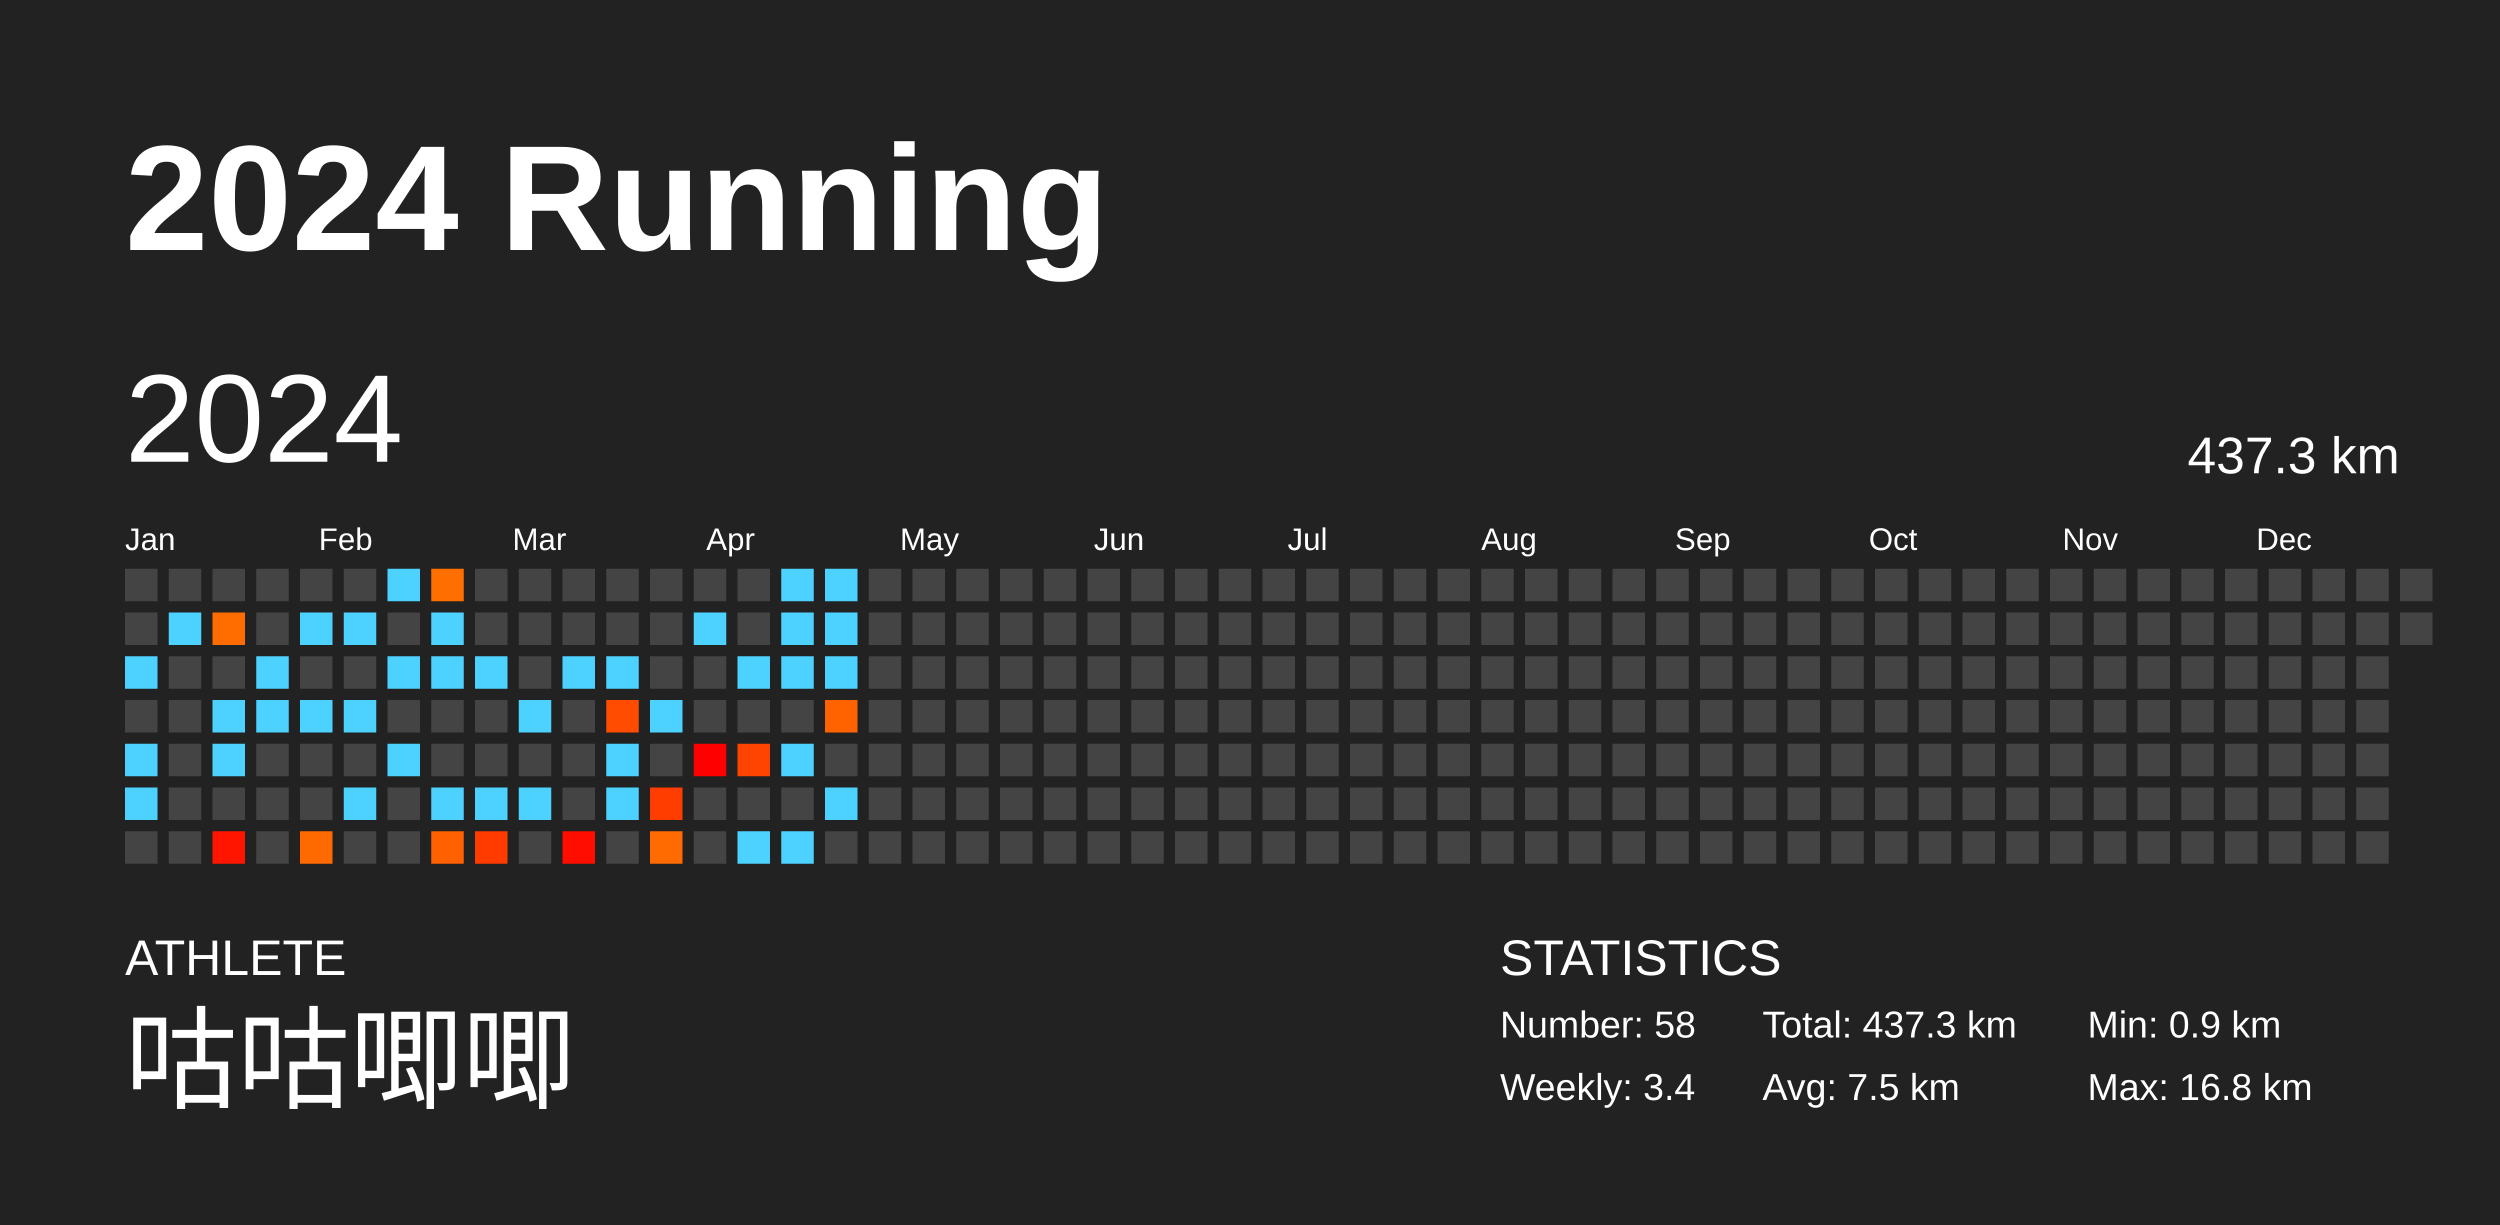
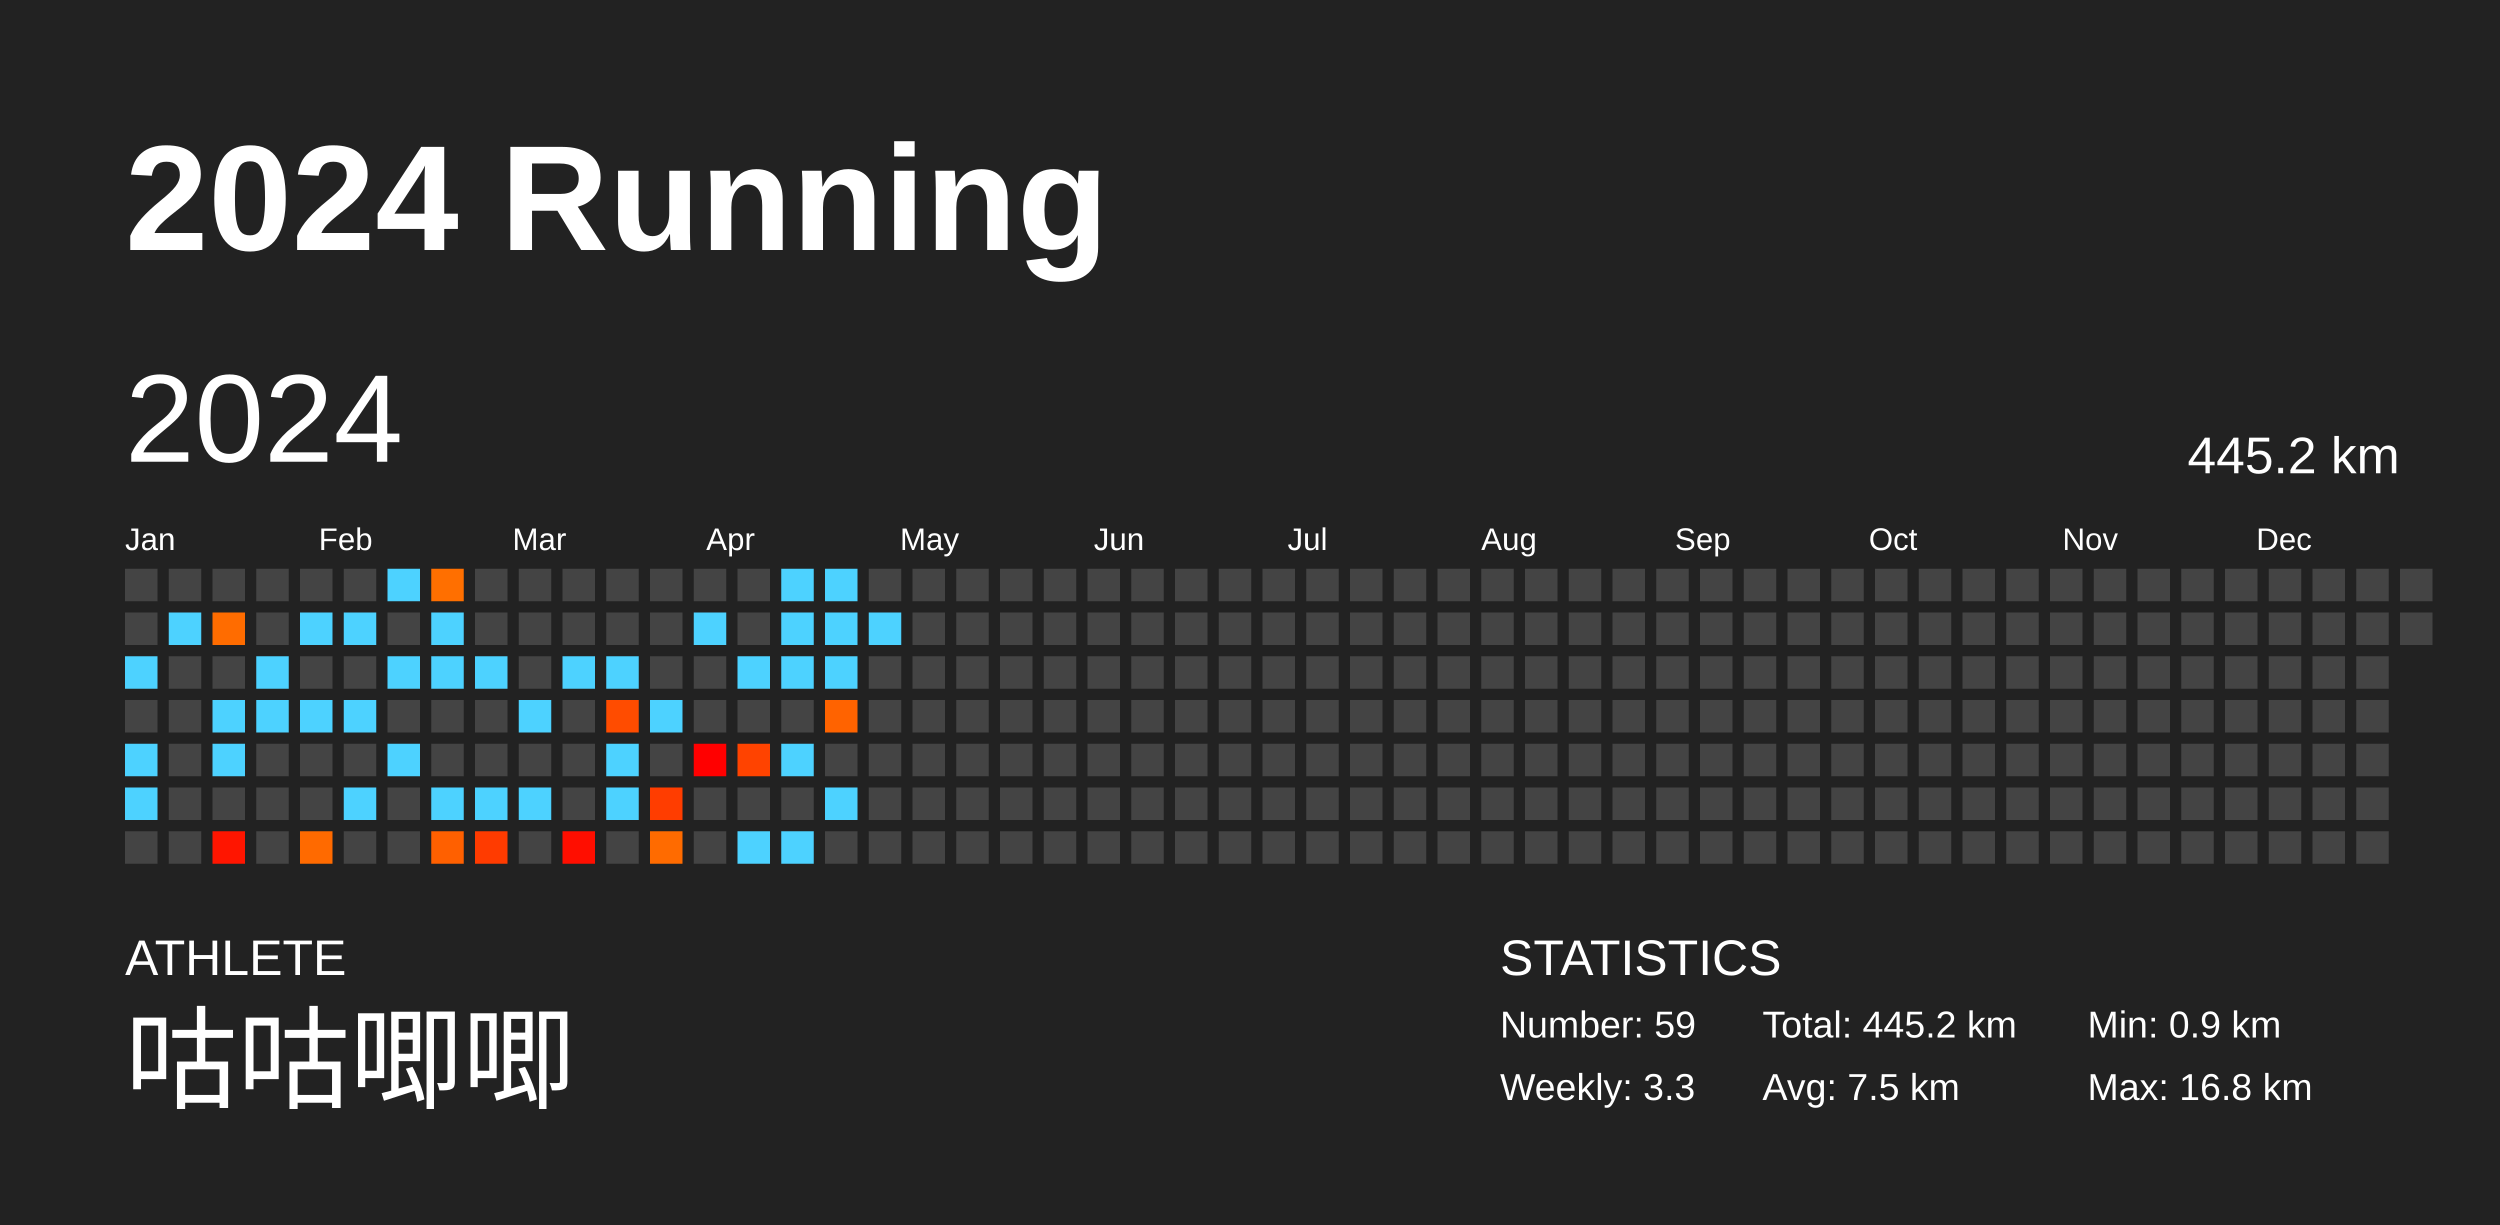
<svg xmlns="http://www.w3.org/2000/svg" baseProfile="full" height="98mm" version="1.1" viewBox="0,0,200,98" width="200mm">
  <defs />
  <rect fill="#222222" height="98" width="200" x="0" y="0" />
  <text fill="#FFFFFF" style="font-size:12px; font-family:Arial; font-weight:bold;" x="10" y="20">2024 Running</text>
  <text fill="#FFFFFF" style="font-size:4px; font-family:Arial" x="10" y="78">ATHLETE</text>
  <text fill="#FFFFFF" style="font-size:9px; font-family:Arial" x="10" y="88">咕咕唧唧</text>
  <text fill="#FFFFFF" style="font-size:4px; font-family:Arial" x="120" y="78">STATISTICS</text>
-   <text fill="#FFFFFF" style="font-size:3px; font-family:Arial" x="120" y="83">Number: 58</text>
-   <text fill="#FFFFFF" style="font-size:3px; font-family:Arial" x="120" y="88">Weekly: 3.4</text>
-   <text fill="#FFFFFF" style="font-size:3px; font-family:Arial" x="141" y="83">Total: 437.3 km</text>
+   <text fill="#FFFFFF" style="font-size:3px; font-family:Arial" x="120" y="83">Number: 59</text>
+   <text fill="#FFFFFF" style="font-size:3px; font-family:Arial" x="120" y="88">Weekly: 3.3</text>
+   <text fill="#FFFFFF" style="font-size:3px; font-family:Arial" x="141" y="83">Total: 445.2 km</text>
  <text fill="#FFFFFF" style="font-size:3px; font-family:Arial" x="141" y="88">Avg: 7.5 km</text>
  <text fill="#FFFFFF" style="font-size:3px; font-family:Arial" x="167" y="83">Min: 0.9 km</text>
  <text fill="#FFFFFF" style="font-size:3px; font-family:Arial" x="167" y="88">Max: 16.8 km</text>
  <text dominant-baseline="hanging" fill="#FFFFFF" style="font-size:10.0px; font-family:Arial;" x="10" y="30">2024</text>
-   <text dominant-baseline="hanging" fill="#FFFFFF" style="font-size:4.125px; font-family:Arial;" x="175" y="35">437.3 km</text>
+   <text dominant-baseline="hanging" fill="#FFFFFF" style="font-size:4.125px; font-family:Arial;" x="175" y="35">445.2 km</text>
  <text fill="#FFFFFF" style="font-size:2.5px; font-family:Arial" x="10.0" y="44">Jan</text>
  <text fill="#FFFFFF" style="font-size:2.5px; font-family:Arial" x="25.5" y="44">Feb</text>
  <text fill="#FFFFFF" style="font-size:2.5px; font-family:Arial" x="41.0" y="44">Mar</text>
  <text fill="#FFFFFF" style="font-size:2.5px; font-family:Arial" x="56.5" y="44">Apr</text>
  <text fill="#FFFFFF" style="font-size:2.5px; font-family:Arial" x="72.0" y="44">May</text>
  <text fill="#FFFFFF" style="font-size:2.5px; font-family:Arial" x="87.5" y="44">Jun</text>
  <text fill="#FFFFFF" style="font-size:2.5px; font-family:Arial" x="103.0" y="44">Jul</text>
  <text fill="#FFFFFF" style="font-size:2.5px; font-family:Arial" x="118.5" y="44">Aug</text>
  <text fill="#FFFFFF" style="font-size:2.5px; font-family:Arial" x="134.0" y="44">Sep</text>
  <text fill="#FFFFFF" style="font-size:2.5px; font-family:Arial" x="149.5" y="44">Oct</text>
  <text fill="#FFFFFF" style="font-size:2.5px; font-family:Arial" x="165.0" y="44">Nov</text>
  <text fill="#FFFFFF" style="font-size:2.5px; font-family:Arial" x="180.5" y="44">Dec</text>
  <rect fill="#444444" height="2.6" width="2.6" x="10.0" y="45.5" />
  <rect fill="#444444" height="2.6" width="2.6" x="10.0" y="49.0" />
  <rect fill="#4dd2ff" height="2.6" width="2.6" x="10.0" y="52.5" />
  <rect fill="#444444" height="2.6" width="2.6" x="10.0" y="56.0" />
  <rect fill="#4dd2ff" height="2.6" width="2.6" x="10.0" y="59.5" />
  <rect fill="#4dd2ff" height="2.6" width="2.6" x="10.0" y="63.0" />
  <rect fill="#444444" height="2.6" width="2.6" x="10.0" y="66.5" />
  <rect fill="#444444" height="2.6" width="2.6" x="13.5" y="45.5" />
  <rect fill="#4dd2ff" height="2.6" width="2.6" x="13.5" y="49.0" />
  <rect fill="#444444" height="2.6" width="2.6" x="13.5" y="52.5" />
  <rect fill="#444444" height="2.6" width="2.6" x="13.5" y="56.0" />
  <rect fill="#444444" height="2.6" width="2.6" x="13.5" y="59.5" />
  <rect fill="#444444" height="2.6" width="2.6" x="13.5" y="63.0" />
  <rect fill="#444444" height="2.6" width="2.6" x="13.5" y="66.5" />
  <rect fill="#444444" height="2.6" width="2.6" x="17.0" y="45.5" />
  <rect fill="#ff6c00" height="2.6" width="2.6" x="17.0" y="49.0" />
  <rect fill="#444444" height="2.6" width="2.6" x="17.0" y="52.5" />
  <rect fill="#4dd2ff" height="2.6" width="2.6" x="17.0" y="56.0" />
  <rect fill="#4dd2ff" height="2.6" width="2.6" x="17.0" y="59.5" />
  <rect fill="#444444" height="2.6" width="2.6" x="17.0" y="63.0" />
  <rect fill="#ff1500" height="2.6" width="2.6" x="17.0" y="66.5" />
  <rect fill="#444444" height="2.6" width="2.6" x="20.5" y="45.5" />
  <rect fill="#444444" height="2.6" width="2.6" x="20.5" y="49.0" />
  <rect fill="#4dd2ff" height="2.6" width="2.6" x="20.5" y="52.5" />
  <rect fill="#4dd2ff" height="2.6" width="2.6" x="20.5" y="56.0" />
  <rect fill="#444444" height="2.6" width="2.6" x="20.5" y="59.5" />
  <rect fill="#444444" height="2.6" width="2.6" x="20.5" y="63.0" />
  <rect fill="#444444" height="2.6" width="2.6" x="20.5" y="66.5" />
  <rect fill="#444444" height="2.6" width="2.6" x="24.0" y="45.5" />
  <rect fill="#4dd2ff" height="2.6" width="2.6" x="24.0" y="49.0" />
  <rect fill="#444444" height="2.6" width="2.6" x="24.0" y="52.5" />
  <rect fill="#4dd2ff" height="2.6" width="2.6" x="24.0" y="56.0" />
  <rect fill="#444444" height="2.6" width="2.6" x="24.0" y="59.5" />
  <rect fill="#444444" height="2.6" width="2.6" x="24.0" y="63.0" />
  <rect fill="#ff6a00" height="2.6" width="2.6" x="24.0" y="66.5" />
  <rect fill="#444444" height="2.6" width="2.6" x="27.5" y="45.5" />
  <rect fill="#4dd2ff" height="2.6" width="2.6" x="27.5" y="49.0" />
  <rect fill="#444444" height="2.6" width="2.6" x="27.5" y="52.5" />
  <rect fill="#4dd2ff" height="2.6" width="2.6" x="27.5" y="56.0" />
  <rect fill="#444444" height="2.6" width="2.6" x="27.5" y="59.5" />
  <rect fill="#4dd2ff" height="2.6" width="2.6" x="27.5" y="63.0" />
  <rect fill="#444444" height="2.6" width="2.6" x="27.5" y="66.5" />
  <rect fill="#4dd2ff" height="2.6" width="2.6" x="31.0" y="45.5" />
  <rect fill="#444444" height="2.6" width="2.6" x="31.0" y="49.0" />
  <rect fill="#4dd2ff" height="2.6" width="2.6" x="31.0" y="52.5" />
  <rect fill="#444444" height="2.6" width="2.6" x="31.0" y="56.0" />
  <rect fill="#4dd2ff" height="2.6" width="2.6" x="31.0" y="59.5" />
  <rect fill="#444444" height="2.6" width="2.6" x="31.0" y="63.0" />
  <rect fill="#444444" height="2.6" width="2.6" x="31.0" y="66.5" />
  <rect fill="#ff6f00" height="2.6" width="2.6" x="34.5" y="45.5" />
  <rect fill="#4dd2ff" height="2.6" width="2.6" x="34.5" y="49.0" />
  <rect fill="#4dd2ff" height="2.6" width="2.6" x="34.5" y="52.5" />
  <rect fill="#444444" height="2.6" width="2.6" x="34.5" y="56.0" />
  <rect fill="#444444" height="2.6" width="2.6" x="34.5" y="59.5" />
  <rect fill="#4dd2ff" height="2.6" width="2.6" x="34.5" y="63.0" />
  <rect fill="#ff6000" height="2.6" width="2.6" x="34.5" y="66.5" />
  <rect fill="#444444" height="2.6" width="2.6" x="38.0" y="45.5" />
  <rect fill="#444444" height="2.6" width="2.6" x="38.0" y="49.0" />
  <rect fill="#4dd2ff" height="2.6" width="2.6" x="38.0" y="52.5" />
  <rect fill="#444444" height="2.6" width="2.6" x="38.0" y="56.0" />
  <rect fill="#444444" height="2.6" width="2.6" x="38.0" y="59.5" />
  <rect fill="#4dd2ff" height="2.6" width="2.6" x="38.0" y="63.0" />
  <rect fill="#ff3b00" height="2.6" width="2.6" x="38.0" y="66.5" />
  <rect fill="#444444" height="2.6" width="2.6" x="41.5" y="45.5" />
  <rect fill="#444444" height="2.6" width="2.6" x="41.5" y="49.0" />
  <rect fill="#444444" height="2.6" width="2.6" x="41.5" y="52.5" />
  <rect fill="#4dd2ff" height="2.6" width="2.6" x="41.5" y="56.0" />
  <rect fill="#444444" height="2.6" width="2.6" x="41.5" y="59.5" />
  <rect fill="#4dd2ff" height="2.6" width="2.6" x="41.5" y="63.0" />
  <rect fill="#444444" height="2.6" width="2.6" x="41.5" y="66.5" />
  <rect fill="#444444" height="2.6" width="2.6" x="45.0" y="45.5" />
  <rect fill="#444444" height="2.6" width="2.6" x="45.0" y="49.0" />
  <rect fill="#4dd2ff" height="2.6" width="2.6" x="45.0" y="52.5" />
  <rect fill="#444444" height="2.6" width="2.6" x="45.0" y="56.0" />
  <rect fill="#444444" height="2.6" width="2.6" x="45.0" y="59.5" />
  <rect fill="#444444" height="2.6" width="2.6" x="45.0" y="63.0" />
  <rect fill="#ff0e00" height="2.6" width="2.6" x="45.0" y="66.5" />
  <rect fill="#444444" height="2.6" width="2.6" x="48.5" y="45.5" />
  <rect fill="#444444" height="2.6" width="2.6" x="48.5" y="49.0" />
  <rect fill="#4dd2ff" height="2.6" width="2.6" x="48.5" y="52.5" />
  <rect fill="#ff4c00" height="2.6" width="2.6" x="48.5" y="56.0" />
  <rect fill="#4dd2ff" height="2.6" width="2.6" x="48.5" y="59.5" />
  <rect fill="#4dd2ff" height="2.6" width="2.6" x="48.5" y="63.0" />
  <rect fill="#444444" height="2.6" width="2.6" x="48.5" y="66.5" />
  <rect fill="#444444" height="2.6" width="2.6" x="52.0" y="45.5" />
  <rect fill="#444444" height="2.6" width="2.6" x="52.0" y="49.0" />
  <rect fill="#444444" height="2.6" width="2.6" x="52.0" y="52.5" />
  <rect fill="#4dd2ff" height="2.6" width="2.6" x="52.0" y="56.0" />
  <rect fill="#444444" height="2.6" width="2.6" x="52.0" y="59.5" />
  <rect fill="#ff3d00" height="2.6" width="2.6" x="52.0" y="63.0" />
  <rect fill="#ff6b00" height="2.6" width="2.6" x="52.0" y="66.5" />
  <rect fill="#444444" height="2.6" width="2.6" x="55.5" y="45.5" />
  <rect fill="#4dd2ff" height="2.6" width="2.6" x="55.5" y="49.0" />
  <rect fill="#444444" height="2.6" width="2.6" x="55.5" y="52.5" />
  <rect fill="#444444" height="2.6" width="2.6" x="55.5" y="56.0" />
  <rect fill="#ff0000" height="2.6" width="2.6" x="55.5" y="59.5" />
  <rect fill="#444444" height="2.6" width="2.6" x="55.5" y="63.0" />
  <rect fill="#444444" height="2.6" width="2.6" x="55.5" y="66.5" />
  <rect fill="#444444" height="2.6" width="2.6" x="59.0" y="45.5" />
  <rect fill="#444444" height="2.6" width="2.6" x="59.0" y="49.0" />
  <rect fill="#4dd2ff" height="2.6" width="2.6" x="59.0" y="52.5" />
  <rect fill="#444444" height="2.6" width="2.6" x="59.0" y="56.0" />
  <rect fill="#ff4300" height="2.6" width="2.6" x="59.0" y="59.5" />
  <rect fill="#444444" height="2.6" width="2.6" x="59.0" y="63.0" />
  <rect fill="#4dd2ff" height="2.6" width="2.6" x="59.0" y="66.5" />
  <rect fill="#4dd2ff" height="2.6" width="2.6" x="62.5" y="45.5" />
  <rect fill="#4dd2ff" height="2.6" width="2.6" x="62.5" y="49.0" />
  <rect fill="#4dd2ff" height="2.6" width="2.6" x="62.5" y="52.5" />
  <rect fill="#444444" height="2.6" width="2.6" x="62.5" y="56.0" />
  <rect fill="#4dd2ff" height="2.6" width="2.6" x="62.5" y="59.5" />
  <rect fill="#444444" height="2.6" width="2.6" x="62.5" y="63.0" />
  <rect fill="#4dd2ff" height="2.6" width="2.6" x="62.5" y="66.5" />
  <rect fill="#4dd2ff" height="2.6" width="2.6" x="66.0" y="45.5" />
  <rect fill="#4dd2ff" height="2.6" width="2.6" x="66.0" y="49.0" />
  <rect fill="#4dd2ff" height="2.6" width="2.6" x="66.0" y="52.5" />
  <rect fill="#ff6300" height="2.6" width="2.6" x="66.0" y="56.0" />
  <rect fill="#444444" height="2.6" width="2.6" x="66.0" y="59.5" />
  <rect fill="#4dd2ff" height="2.6" width="2.6" x="66.0" y="63.0" />
  <rect fill="#444444" height="2.6" width="2.6" x="66.0" y="66.5" />
  <rect fill="#444444" height="2.6" width="2.6" x="69.5" y="45.5" />
-   <rect fill="#444444" height="2.6" width="2.6" x="69.5" y="49.0" />
+   <rect fill="#4dd2ff" height="2.6" width="2.6" x="69.5" y="49.0" />
  <rect fill="#444444" height="2.6" width="2.6" x="69.5" y="52.5" />
  <rect fill="#444444" height="2.6" width="2.6" x="69.5" y="56.0" />
  <rect fill="#444444" height="2.6" width="2.6" x="69.5" y="59.5" />
  <rect fill="#444444" height="2.6" width="2.6" x="69.5" y="63.0" />
  <rect fill="#444444" height="2.6" width="2.6" x="69.5" y="66.5" />
  <rect fill="#444444" height="2.6" width="2.6" x="73.0" y="45.5" />
  <rect fill="#444444" height="2.6" width="2.6" x="73.0" y="49.0" />
  <rect fill="#444444" height="2.6" width="2.6" x="73.0" y="52.5" />
  <rect fill="#444444" height="2.6" width="2.6" x="73.0" y="56.0" />
  <rect fill="#444444" height="2.6" width="2.6" x="73.0" y="59.5" />
  <rect fill="#444444" height="2.6" width="2.6" x="73.0" y="63.0" />
  <rect fill="#444444" height="2.6" width="2.6" x="73.0" y="66.5" />
  <rect fill="#444444" height="2.6" width="2.6" x="76.5" y="45.5" />
  <rect fill="#444444" height="2.6" width="2.6" x="76.5" y="49.0" />
  <rect fill="#444444" height="2.6" width="2.6" x="76.5" y="52.5" />
  <rect fill="#444444" height="2.6" width="2.6" x="76.5" y="56.0" />
  <rect fill="#444444" height="2.6" width="2.6" x="76.5" y="59.5" />
  <rect fill="#444444" height="2.6" width="2.6" x="76.5" y="63.0" />
  <rect fill="#444444" height="2.6" width="2.6" x="76.5" y="66.5" />
  <rect fill="#444444" height="2.6" width="2.6" x="80.0" y="45.5" />
  <rect fill="#444444" height="2.6" width="2.6" x="80.0" y="49.0" />
  <rect fill="#444444" height="2.6" width="2.6" x="80.0" y="52.5" />
  <rect fill="#444444" height="2.6" width="2.6" x="80.0" y="56.0" />
  <rect fill="#444444" height="2.6" width="2.6" x="80.0" y="59.5" />
  <rect fill="#444444" height="2.6" width="2.6" x="80.0" y="63.0" />
  <rect fill="#444444" height="2.6" width="2.6" x="80.0" y="66.5" />
  <rect fill="#444444" height="2.6" width="2.6" x="83.5" y="45.5" />
  <rect fill="#444444" height="2.6" width="2.6" x="83.5" y="49.0" />
  <rect fill="#444444" height="2.6" width="2.6" x="83.5" y="52.5" />
  <rect fill="#444444" height="2.6" width="2.6" x="83.5" y="56.0" />
  <rect fill="#444444" height="2.6" width="2.6" x="83.5" y="59.5" />
  <rect fill="#444444" height="2.6" width="2.6" x="83.5" y="63.0" />
  <rect fill="#444444" height="2.6" width="2.6" x="83.5" y="66.5" />
  <rect fill="#444444" height="2.6" width="2.6" x="87.0" y="45.5" />
  <rect fill="#444444" height="2.6" width="2.6" x="87.0" y="49.0" />
  <rect fill="#444444" height="2.6" width="2.6" x="87.0" y="52.5" />
  <rect fill="#444444" height="2.6" width="2.6" x="87.0" y="56.0" />
  <rect fill="#444444" height="2.6" width="2.6" x="87.0" y="59.5" />
  <rect fill="#444444" height="2.6" width="2.6" x="87.0" y="63.0" />
  <rect fill="#444444" height="2.6" width="2.6" x="87.0" y="66.5" />
  <rect fill="#444444" height="2.6" width="2.6" x="90.5" y="45.5" />
  <rect fill="#444444" height="2.6" width="2.6" x="90.5" y="49.0" />
  <rect fill="#444444" height="2.6" width="2.6" x="90.5" y="52.5" />
  <rect fill="#444444" height="2.6" width="2.6" x="90.5" y="56.0" />
  <rect fill="#444444" height="2.6" width="2.6" x="90.5" y="59.5" />
  <rect fill="#444444" height="2.6" width="2.6" x="90.5" y="63.0" />
  <rect fill="#444444" height="2.6" width="2.6" x="90.5" y="66.5" />
  <rect fill="#444444" height="2.6" width="2.6" x="94.0" y="45.5" />
  <rect fill="#444444" height="2.6" width="2.6" x="94.0" y="49.0" />
  <rect fill="#444444" height="2.6" width="2.6" x="94.0" y="52.5" />
  <rect fill="#444444" height="2.6" width="2.6" x="94.0" y="56.0" />
  <rect fill="#444444" height="2.6" width="2.6" x="94.0" y="59.5" />
  <rect fill="#444444" height="2.6" width="2.6" x="94.0" y="63.0" />
  <rect fill="#444444" height="2.6" width="2.6" x="94.0" y="66.5" />
  <rect fill="#444444" height="2.6" width="2.6" x="97.5" y="45.5" />
  <rect fill="#444444" height="2.6" width="2.6" x="97.5" y="49.0" />
  <rect fill="#444444" height="2.6" width="2.6" x="97.5" y="52.5" />
  <rect fill="#444444" height="2.6" width="2.6" x="97.5" y="56.0" />
  <rect fill="#444444" height="2.6" width="2.6" x="97.5" y="59.5" />
  <rect fill="#444444" height="2.6" width="2.6" x="97.5" y="63.0" />
  <rect fill="#444444" height="2.6" width="2.6" x="97.5" y="66.5" />
  <rect fill="#444444" height="2.6" width="2.6" x="101.0" y="45.5" />
  <rect fill="#444444" height="2.6" width="2.6" x="101.0" y="49.0" />
  <rect fill="#444444" height="2.6" width="2.6" x="101.0" y="52.5" />
  <rect fill="#444444" height="2.6" width="2.6" x="101.0" y="56.0" />
  <rect fill="#444444" height="2.6" width="2.6" x="101.0" y="59.5" />
  <rect fill="#444444" height="2.6" width="2.6" x="101.0" y="63.0" />
  <rect fill="#444444" height="2.6" width="2.6" x="101.0" y="66.5" />
  <rect fill="#444444" height="2.6" width="2.6" x="104.5" y="45.5" />
  <rect fill="#444444" height="2.6" width="2.6" x="104.5" y="49.0" />
  <rect fill="#444444" height="2.6" width="2.6" x="104.5" y="52.5" />
  <rect fill="#444444" height="2.6" width="2.6" x="104.5" y="56.0" />
  <rect fill="#444444" height="2.6" width="2.6" x="104.5" y="59.5" />
  <rect fill="#444444" height="2.6" width="2.6" x="104.5" y="63.0" />
  <rect fill="#444444" height="2.6" width="2.6" x="104.5" y="66.5" />
  <rect fill="#444444" height="2.6" width="2.6" x="108.0" y="45.5" />
  <rect fill="#444444" height="2.6" width="2.6" x="108.0" y="49.0" />
  <rect fill="#444444" height="2.6" width="2.6" x="108.0" y="52.5" />
  <rect fill="#444444" height="2.6" width="2.6" x="108.0" y="56.0" />
  <rect fill="#444444" height="2.6" width="2.6" x="108.0" y="59.5" />
  <rect fill="#444444" height="2.6" width="2.6" x="108.0" y="63.0" />
  <rect fill="#444444" height="2.6" width="2.6" x="108.0" y="66.5" />
  <rect fill="#444444" height="2.6" width="2.6" x="111.5" y="45.5" />
  <rect fill="#444444" height="2.6" width="2.6" x="111.5" y="49.0" />
  <rect fill="#444444" height="2.6" width="2.6" x="111.5" y="52.5" />
  <rect fill="#444444" height="2.6" width="2.6" x="111.5" y="56.0" />
  <rect fill="#444444" height="2.6" width="2.6" x="111.5" y="59.5" />
  <rect fill="#444444" height="2.6" width="2.6" x="111.5" y="63.0" />
  <rect fill="#444444" height="2.6" width="2.6" x="111.5" y="66.5" />
  <rect fill="#444444" height="2.6" width="2.6" x="115.0" y="45.5" />
  <rect fill="#444444" height="2.6" width="2.6" x="115.0" y="49.0" />
  <rect fill="#444444" height="2.6" width="2.6" x="115.0" y="52.5" />
  <rect fill="#444444" height="2.6" width="2.6" x="115.0" y="56.0" />
  <rect fill="#444444" height="2.6" width="2.6" x="115.0" y="59.5" />
  <rect fill="#444444" height="2.6" width="2.6" x="115.0" y="63.0" />
  <rect fill="#444444" height="2.6" width="2.6" x="115.0" y="66.5" />
  <rect fill="#444444" height="2.6" width="2.6" x="118.5" y="45.5" />
  <rect fill="#444444" height="2.6" width="2.6" x="118.5" y="49.0" />
  <rect fill="#444444" height="2.6" width="2.6" x="118.5" y="52.5" />
  <rect fill="#444444" height="2.6" width="2.6" x="118.5" y="56.0" />
  <rect fill="#444444" height="2.6" width="2.6" x="118.5" y="59.5" />
  <rect fill="#444444" height="2.6" width="2.6" x="118.5" y="63.0" />
  <rect fill="#444444" height="2.6" width="2.6" x="118.5" y="66.5" />
  <rect fill="#444444" height="2.6" width="2.6" x="122.0" y="45.5" />
  <rect fill="#444444" height="2.6" width="2.6" x="122.0" y="49.0" />
  <rect fill="#444444" height="2.6" width="2.6" x="122.0" y="52.5" />
  <rect fill="#444444" height="2.6" width="2.6" x="122.0" y="56.0" />
  <rect fill="#444444" height="2.6" width="2.6" x="122.0" y="59.5" />
  <rect fill="#444444" height="2.6" width="2.6" x="122.0" y="63.0" />
  <rect fill="#444444" height="2.6" width="2.6" x="122.0" y="66.5" />
  <rect fill="#444444" height="2.6" width="2.6" x="125.5" y="45.5" />
  <rect fill="#444444" height="2.6" width="2.6" x="125.5" y="49.0" />
  <rect fill="#444444" height="2.6" width="2.6" x="125.5" y="52.5" />
  <rect fill="#444444" height="2.6" width="2.6" x="125.5" y="56.0" />
  <rect fill="#444444" height="2.6" width="2.6" x="125.5" y="59.5" />
  <rect fill="#444444" height="2.6" width="2.6" x="125.5" y="63.0" />
  <rect fill="#444444" height="2.6" width="2.6" x="125.5" y="66.5" />
  <rect fill="#444444" height="2.6" width="2.6" x="129.0" y="45.5" />
  <rect fill="#444444" height="2.6" width="2.6" x="129.0" y="49.0" />
  <rect fill="#444444" height="2.6" width="2.6" x="129.0" y="52.5" />
  <rect fill="#444444" height="2.6" width="2.6" x="129.0" y="56.0" />
  <rect fill="#444444" height="2.6" width="2.6" x="129.0" y="59.5" />
  <rect fill="#444444" height="2.6" width="2.6" x="129.0" y="63.0" />
  <rect fill="#444444" height="2.6" width="2.6" x="129.0" y="66.5" />
  <rect fill="#444444" height="2.6" width="2.6" x="132.5" y="45.5" />
  <rect fill="#444444" height="2.6" width="2.6" x="132.5" y="49.0" />
  <rect fill="#444444" height="2.6" width="2.6" x="132.5" y="52.5" />
  <rect fill="#444444" height="2.6" width="2.6" x="132.5" y="56.0" />
  <rect fill="#444444" height="2.6" width="2.6" x="132.5" y="59.5" />
  <rect fill="#444444" height="2.6" width="2.6" x="132.5" y="63.0" />
  <rect fill="#444444" height="2.6" width="2.6" x="132.5" y="66.5" />
  <rect fill="#444444" height="2.6" width="2.6" x="136.0" y="45.5" />
  <rect fill="#444444" height="2.6" width="2.6" x="136.0" y="49.0" />
  <rect fill="#444444" height="2.6" width="2.6" x="136.0" y="52.5" />
  <rect fill="#444444" height="2.6" width="2.6" x="136.0" y="56.0" />
  <rect fill="#444444" height="2.6" width="2.6" x="136.0" y="59.5" />
  <rect fill="#444444" height="2.6" width="2.6" x="136.0" y="63.0" />
  <rect fill="#444444" height="2.6" width="2.6" x="136.0" y="66.5" />
  <rect fill="#444444" height="2.6" width="2.6" x="139.5" y="45.5" />
  <rect fill="#444444" height="2.6" width="2.6" x="139.5" y="49.0" />
  <rect fill="#444444" height="2.6" width="2.6" x="139.5" y="52.5" />
  <rect fill="#444444" height="2.6" width="2.6" x="139.5" y="56.0" />
  <rect fill="#444444" height="2.6" width="2.6" x="139.5" y="59.5" />
  <rect fill="#444444" height="2.6" width="2.6" x="139.5" y="63.0" />
  <rect fill="#444444" height="2.6" width="2.6" x="139.5" y="66.5" />
  <rect fill="#444444" height="2.6" width="2.6" x="143.0" y="45.5" />
  <rect fill="#444444" height="2.6" width="2.6" x="143.0" y="49.0" />
  <rect fill="#444444" height="2.6" width="2.6" x="143.0" y="52.5" />
  <rect fill="#444444" height="2.6" width="2.6" x="143.0" y="56.0" />
  <rect fill="#444444" height="2.6" width="2.6" x="143.0" y="59.5" />
  <rect fill="#444444" height="2.6" width="2.6" x="143.0" y="63.0" />
  <rect fill="#444444" height="2.6" width="2.6" x="143.0" y="66.5" />
  <rect fill="#444444" height="2.6" width="2.6" x="146.5" y="45.5" />
  <rect fill="#444444" height="2.6" width="2.6" x="146.5" y="49.0" />
  <rect fill="#444444" height="2.6" width="2.6" x="146.5" y="52.5" />
  <rect fill="#444444" height="2.6" width="2.6" x="146.5" y="56.0" />
  <rect fill="#444444" height="2.6" width="2.6" x="146.5" y="59.5" />
  <rect fill="#444444" height="2.6" width="2.6" x="146.5" y="63.0" />
  <rect fill="#444444" height="2.6" width="2.6" x="146.5" y="66.5" />
  <rect fill="#444444" height="2.6" width="2.6" x="150.0" y="45.5" />
  <rect fill="#444444" height="2.6" width="2.6" x="150.0" y="49.0" />
  <rect fill="#444444" height="2.6" width="2.6" x="150.0" y="52.5" />
  <rect fill="#444444" height="2.6" width="2.6" x="150.0" y="56.0" />
  <rect fill="#444444" height="2.6" width="2.6" x="150.0" y="59.5" />
  <rect fill="#444444" height="2.6" width="2.6" x="150.0" y="63.0" />
  <rect fill="#444444" height="2.6" width="2.6" x="150.0" y="66.5" />
  <rect fill="#444444" height="2.6" width="2.6" x="153.5" y="45.5" />
  <rect fill="#444444" height="2.6" width="2.6" x="153.5" y="49.0" />
  <rect fill="#444444" height="2.6" width="2.6" x="153.5" y="52.5" />
  <rect fill="#444444" height="2.6" width="2.6" x="153.5" y="56.0" />
  <rect fill="#444444" height="2.6" width="2.6" x="153.5" y="59.5" />
  <rect fill="#444444" height="2.6" width="2.6" x="153.5" y="63.0" />
  <rect fill="#444444" height="2.6" width="2.6" x="153.5" y="66.5" />
  <rect fill="#444444" height="2.6" width="2.6" x="157.0" y="45.5" />
  <rect fill="#444444" height="2.6" width="2.6" x="157.0" y="49.0" />
  <rect fill="#444444" height="2.6" width="2.6" x="157.0" y="52.5" />
  <rect fill="#444444" height="2.6" width="2.6" x="157.0" y="56.0" />
  <rect fill="#444444" height="2.6" width="2.6" x="157.0" y="59.5" />
  <rect fill="#444444" height="2.6" width="2.6" x="157.0" y="63.0" />
  <rect fill="#444444" height="2.6" width="2.6" x="157.0" y="66.5" />
  <rect fill="#444444" height="2.6" width="2.6" x="160.5" y="45.5" />
  <rect fill="#444444" height="2.6" width="2.6" x="160.5" y="49.0" />
  <rect fill="#444444" height="2.6" width="2.6" x="160.5" y="52.5" />
  <rect fill="#444444" height="2.6" width="2.6" x="160.5" y="56.0" />
  <rect fill="#444444" height="2.6" width="2.6" x="160.5" y="59.5" />
  <rect fill="#444444" height="2.6" width="2.6" x="160.5" y="63.0" />
  <rect fill="#444444" height="2.6" width="2.6" x="160.5" y="66.5" />
  <rect fill="#444444" height="2.6" width="2.6" x="164.0" y="45.5" />
  <rect fill="#444444" height="2.6" width="2.6" x="164.0" y="49.0" />
  <rect fill="#444444" height="2.6" width="2.6" x="164.0" y="52.5" />
  <rect fill="#444444" height="2.6" width="2.6" x="164.0" y="56.0" />
  <rect fill="#444444" height="2.6" width="2.6" x="164.0" y="59.5" />
  <rect fill="#444444" height="2.6" width="2.6" x="164.0" y="63.0" />
  <rect fill="#444444" height="2.6" width="2.6" x="164.0" y="66.5" />
  <rect fill="#444444" height="2.6" width="2.6" x="167.5" y="45.5" />
  <rect fill="#444444" height="2.6" width="2.6" x="167.5" y="49.0" />
  <rect fill="#444444" height="2.6" width="2.6" x="167.5" y="52.5" />
  <rect fill="#444444" height="2.6" width="2.6" x="167.5" y="56.0" />
  <rect fill="#444444" height="2.6" width="2.6" x="167.5" y="59.5" />
  <rect fill="#444444" height="2.6" width="2.6" x="167.5" y="63.0" />
  <rect fill="#444444" height="2.6" width="2.6" x="167.5" y="66.5" />
  <rect fill="#444444" height="2.6" width="2.6" x="171.0" y="45.5" />
  <rect fill="#444444" height="2.6" width="2.6" x="171.0" y="49.0" />
  <rect fill="#444444" height="2.6" width="2.6" x="171.0" y="52.5" />
  <rect fill="#444444" height="2.6" width="2.6" x="171.0" y="56.0" />
  <rect fill="#444444" height="2.6" width="2.6" x="171.0" y="59.5" />
  <rect fill="#444444" height="2.6" width="2.6" x="171.0" y="63.0" />
  <rect fill="#444444" height="2.6" width="2.6" x="171.0" y="66.5" />
  <rect fill="#444444" height="2.6" width="2.6" x="174.5" y="45.5" />
  <rect fill="#444444" height="2.6" width="2.6" x="174.5" y="49.0" />
  <rect fill="#444444" height="2.6" width="2.6" x="174.5" y="52.5" />
  <rect fill="#444444" height="2.6" width="2.6" x="174.5" y="56.0" />
  <rect fill="#444444" height="2.6" width="2.6" x="174.5" y="59.5" />
  <rect fill="#444444" height="2.6" width="2.6" x="174.5" y="63.0" />
  <rect fill="#444444" height="2.6" width="2.6" x="174.5" y="66.5" />
  <rect fill="#444444" height="2.6" width="2.6" x="178.0" y="45.5" />
  <rect fill="#444444" height="2.6" width="2.6" x="178.0" y="49.0" />
  <rect fill="#444444" height="2.6" width="2.6" x="178.0" y="52.5" />
  <rect fill="#444444" height="2.6" width="2.6" x="178.0" y="56.0" />
  <rect fill="#444444" height="2.6" width="2.6" x="178.0" y="59.5" />
  <rect fill="#444444" height="2.6" width="2.6" x="178.0" y="63.0" />
  <rect fill="#444444" height="2.6" width="2.6" x="178.0" y="66.5" />
  <rect fill="#444444" height="2.6" width="2.6" x="181.5" y="45.5" />
  <rect fill="#444444" height="2.6" width="2.6" x="181.5" y="49.0" />
  <rect fill="#444444" height="2.6" width="2.6" x="181.5" y="52.5" />
  <rect fill="#444444" height="2.6" width="2.6" x="181.5" y="56.0" />
  <rect fill="#444444" height="2.6" width="2.6" x="181.5" y="59.5" />
  <rect fill="#444444" height="2.6" width="2.6" x="181.5" y="63.0" />
  <rect fill="#444444" height="2.6" width="2.6" x="181.5" y="66.5" />
  <rect fill="#444444" height="2.6" width="2.6" x="185.0" y="45.5" />
  <rect fill="#444444" height="2.6" width="2.6" x="185.0" y="49.0" />
  <rect fill="#444444" height="2.6" width="2.6" x="185.0" y="52.5" />
  <rect fill="#444444" height="2.6" width="2.6" x="185.0" y="56.0" />
  <rect fill="#444444" height="2.6" width="2.6" x="185.0" y="59.5" />
  <rect fill="#444444" height="2.6" width="2.6" x="185.0" y="63.0" />
  <rect fill="#444444" height="2.6" width="2.6" x="185.0" y="66.5" />
  <rect fill="#444444" height="2.6" width="2.6" x="188.5" y="45.5" />
  <rect fill="#444444" height="2.6" width="2.6" x="188.5" y="49.0" />
  <rect fill="#444444" height="2.6" width="2.6" x="188.5" y="52.5" />
  <rect fill="#444444" height="2.6" width="2.6" x="188.5" y="56.0" />
  <rect fill="#444444" height="2.6" width="2.6" x="188.5" y="59.5" />
  <rect fill="#444444" height="2.6" width="2.6" x="188.5" y="63.0" />
  <rect fill="#444444" height="2.6" width="2.6" x="188.5" y="66.5" />
  <rect fill="#444444" height="2.6" width="2.6" x="192.0" y="45.5" />
  <rect fill="#444444" height="2.6" width="2.6" x="192.0" y="49.0" />
</svg>
